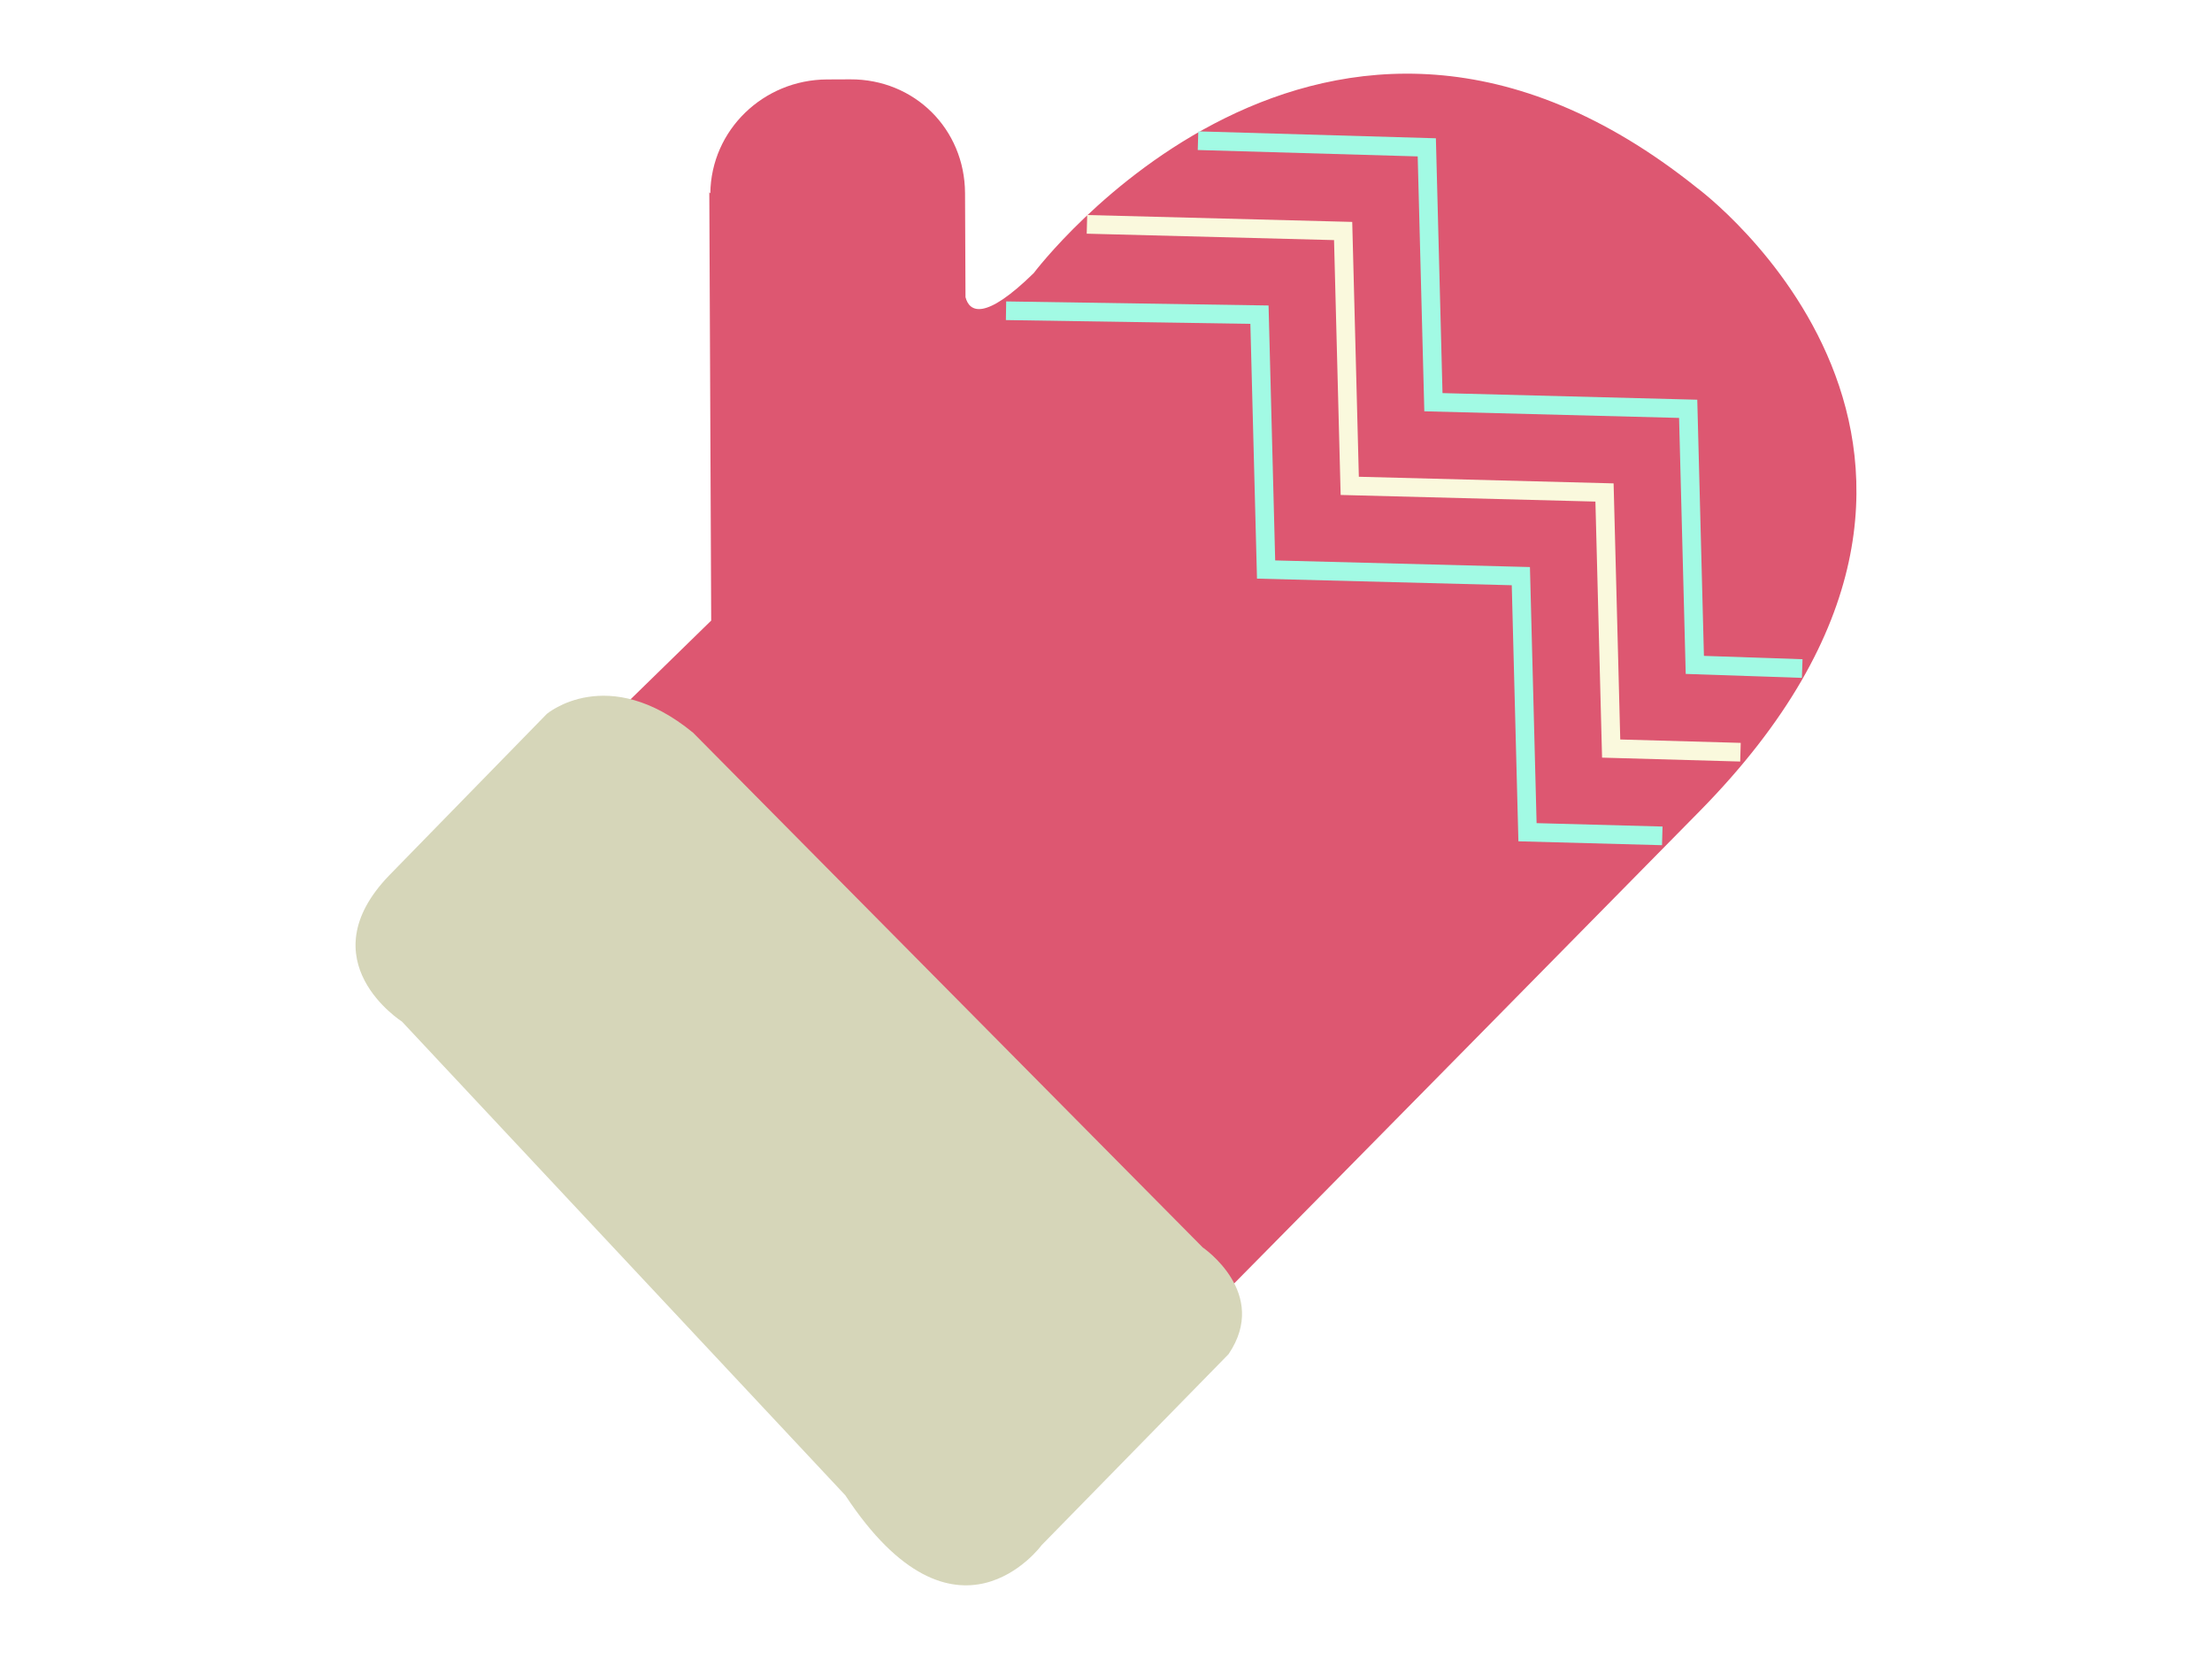
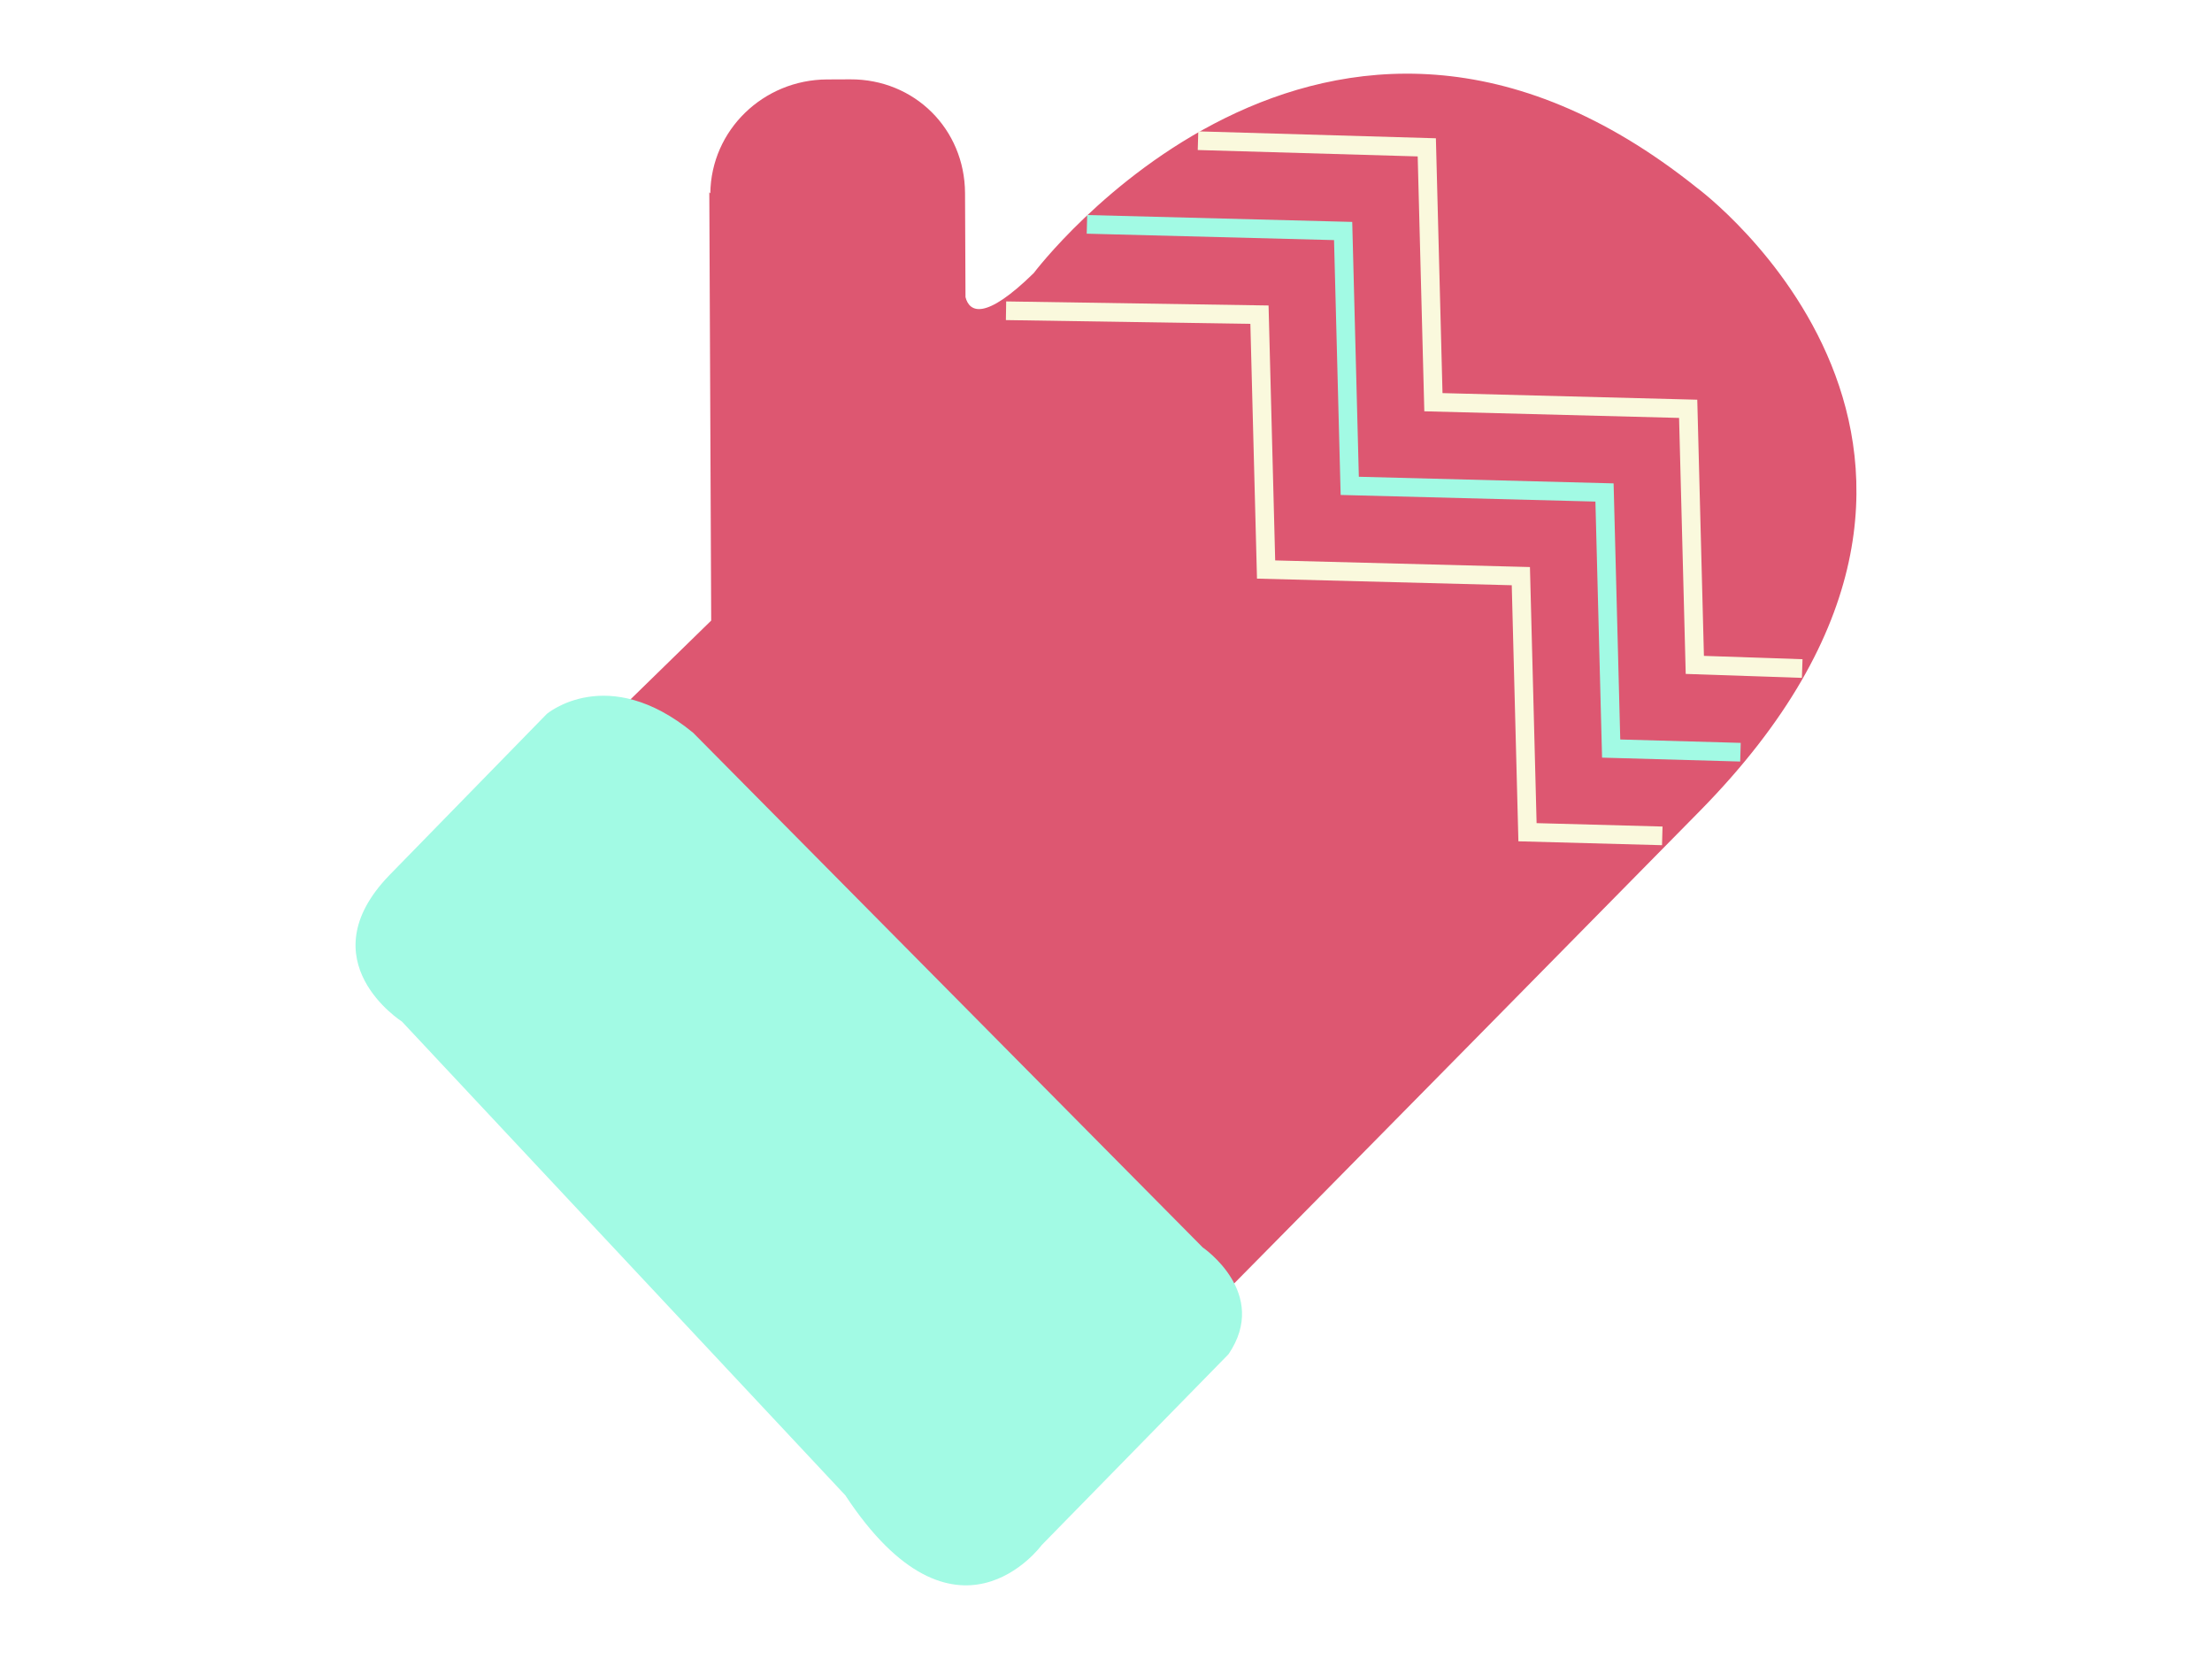
<svg xmlns="http://www.w3.org/2000/svg" version="1.1" id="mitten" x="0px" y="0px" width="800px" height="600px" viewBox="0 0 800 600" enable-background="new 0 0 800 600" xml:space="preserve">
  <g>
    <path fill="#DD5771" d="M613.805,67.977C478.479-40.473,373.863,98.769,373.863,98.769c-17.662,17.295-23.251,14.152-24.677,8.708   l-0.167-37.625c-0.104-23.218-18.305-41.259-41.522-41.156l-8.408,0.037c-22.985,0.102-41.919,18.284-42.19,41.182l-0.37-0.354   l0.003,0.7l0.378,85.479l0.305,68.696l-40.018,39.075l218.278,211.68c0,0,51.135-51.705,179.237-181.83   C742.814,163.236,613.805,67.977,613.805,67.977z" />
-     <path fill="#D6D6B9" d="M145.38,369.473c0,0-34.468-21.881-4.642-52.86l57.03-58.423c0,0,21.952-18.605,52.911,6.817   L434.982,451.15c0,0,24.34,16.522,9.321,38.623l-67.576,69.045c0,0-31.091,42.6-71.02-18.036L145.38,369.473z" />
+     <path fill="#A2FAE4" d="M145.38,369.473c0,0-34.468-21.881-4.642-52.86l57.03-58.423c0,0,21.952-18.605,52.911,6.817   L434.982,451.15c0,0,24.34,16.522,9.321,38.623l-67.576,69.045c0,0-31.091,42.6-71.02-18.036L145.38,369.473z" />
    <path fill="none" stroke="#E9EACA" stroke-width="1.401" stroke-miterlimit="10" d="M596.087,330.58" />
    <path fill="none" stroke="#E9EACA" stroke-width="1.401" stroke-miterlimit="10" d="M367.191,101.685" />
    <path fill="none" stroke="#E9EACA" stroke-width="1.401" stroke-miterlimit="10" d="M649.594,288.964" />
    <path fill="none" stroke="#E9EACA" stroke-width="1.401" stroke-miterlimit="10" d="M414.753,54.122" />
-     <polygon fill="#A2FAE4" points="601.094,305.676 549.151,304.271 546.746,211.66 454.607,209.267 452.214,117.129 363.794,115.763    363.898,109.015 458.792,110.481 461.189,202.686 553.325,205.079 555.731,297.696 601.277,298.929  " />
-     <polygon fill="#FAF9DD" points="629.367,275.417 579.408,274.009 577.002,181.402 484.865,179.009 482.473,86.837 393.025,84.514    393.201,77.768 489.052,80.257 491.445,172.428 583.583,174.821 585.988,267.443 629.557,268.67  " />
-     <polygon fill="#A2FAE4" points="651.678,245.16 609.664,243.733 607.26,151.145 515.123,148.752 512.729,56.57 433.182,54.257    433.377,47.51 519.31,50.01 521.702,142.171 613.84,144.563 616.247,237.205 651.907,238.415  " />
+     <polygon fill="#FAF9DD" points="601.094,305.676 549.151,304.271 546.746,211.66 454.607,209.267 452.214,117.129 363.794,115.763    363.898,109.015 458.792,110.481 461.189,202.686 553.325,205.079 555.731,297.696 601.277,298.929  " />
+     <polygon fill="#A2FAE4" points="629.367,275.417 579.408,274.009 577.002,181.402 484.865,179.009 482.473,86.837 393.025,84.514    393.201,77.768 489.052,80.257 491.445,172.428 583.583,174.821 585.988,267.443 629.557,268.67  " />
+     <polygon fill="#FAF9DD" points="651.678,245.16 609.664,243.733 607.26,151.145 515.123,148.752 512.729,56.57 433.182,54.257    433.377,47.51 519.31,50.01 521.702,142.171 613.84,144.563 616.247,237.205 651.907,238.415  " />
  </g>
</svg>
